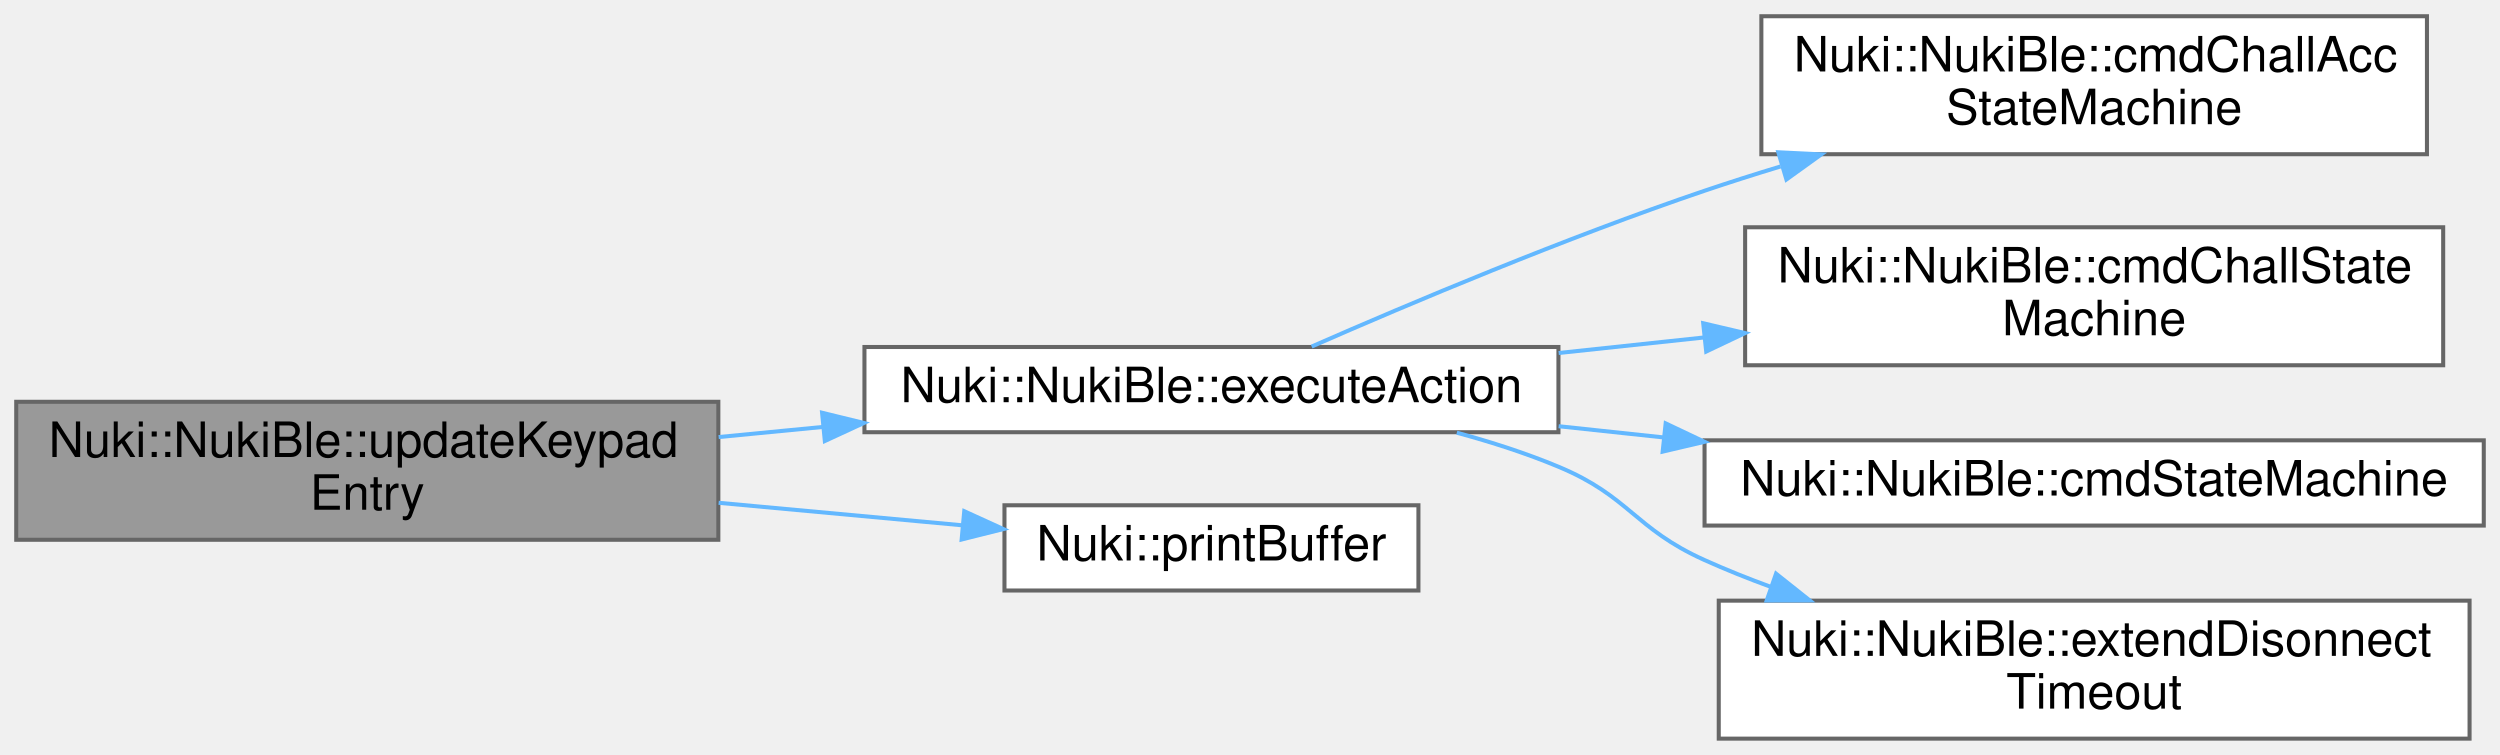
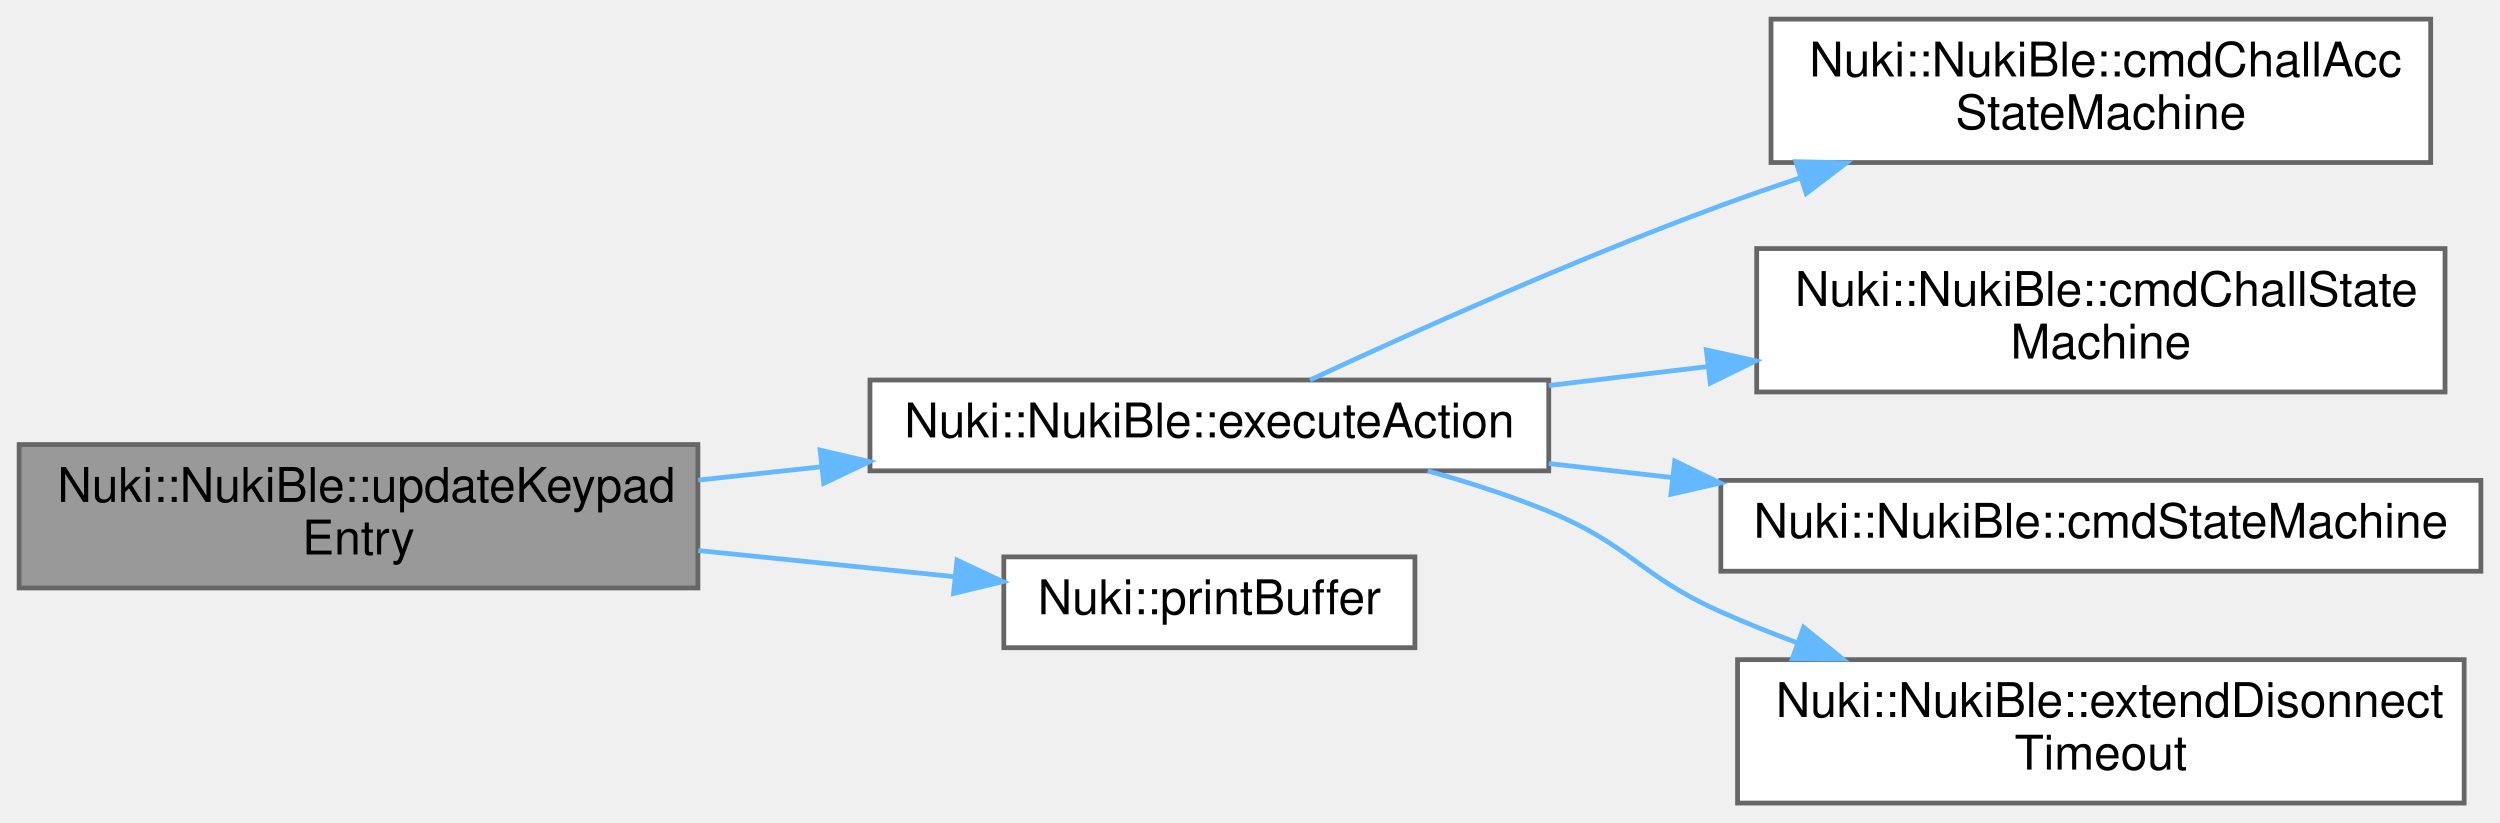
- <svg xmlns="http://www.w3.org/2000/svg" xmlns:xlink="http://www.w3.org/1999/xlink" width="616pt" height="186pt" viewBox="0.00 0.00 616.00 186.00">
-   <g id="graph0" class="graph" transform="scale(1 1) rotate(0) translate(4 182)">
+ <svg xmlns="http://www.w3.org/2000/svg" xmlns:xlink="http://www.w3.org/1999/xlink" width="523pt" height="172pt" viewBox="0.00 0.00 523.00 172.00">
+   <g id="graph0" class="graph" transform="scale(1 1) rotate(0) translate(4 168)">
    <g id="node1" class="node">
      <g id="a_node1">
        <a xlink:title="Send an updated keypad entry to the lock via BLE.">
-           <polygon fill="#999999" stroke="#666666" points="173,-83 0,-83 0,-49 173,-49 173,-83" />
-           <text text-anchor="start" x="8" y="-69.4" font-family="Helvetica,sans-Serif" font-size="12.00">Nuki::NukiBle::updateKeypad</text>
-           <text text-anchor="middle" x="86.5" y="-56.4" font-family="Helvetica,sans-Serif" font-size="12.00">Entry</text>
+           <polygon fill="#999999" stroke="#666666" points="142,-75 0,-75 0,-45 142,-45 142,-75" />
+           <text text-anchor="start" x="8" y="-63" font-family="Helvetica,sans-Serif" font-size="10.00">Nuki::NukiBle::updateKeypad</text>
+           <text text-anchor="middle" x="71" y="-52" font-family="Helvetica,sans-Serif" font-size="10.00">Entry</text>
        </a>
      </g>
    </g>
    <g id="node2" class="node">
      <g id="a_node2">
        <a xlink:href="class_nuki_1_1_nuki_ble.html#af1f1e299e8d97e053bba80e92ba285d6" target="_top" xlink:title=" ">
-           <polygon fill="white" stroke="#666666" points="380,-96.5 209,-96.5 209,-75.5 380,-75.5 380,-96.5" />
-           <text text-anchor="middle" x="294.5" y="-82.9" font-family="Helvetica,sans-Serif" font-size="12.00">Nuki::NukiBle::executeAction</text>
+           <polygon fill="white" stroke="#666666" points="320,-88.5 178,-88.5 178,-69.5 320,-69.5 320,-88.5" />
+           <text text-anchor="middle" x="249" y="-76.5" font-family="Helvetica,sans-Serif" font-size="10.00">Nuki::NukiBle::executeAction</text>
        </a>
      </g>
    </g>
    <g id="edge1" class="edge">
-       <path fill="none" stroke="#63b8ff" d="M173.07,-74.31C181.57,-75.13 190.24,-75.97 198.83,-76.81" />
-       <polygon fill="#63b8ff" stroke="#63b8ff" points="198.56,-80.3 208.86,-77.78 199.24,-73.33 198.56,-80.3" />
+       <path fill="none" stroke="#63b8ff" d="M142.07,-67.56C150.54,-68.48 159.25,-69.42 167.85,-70.35" />
+       <polygon fill="#63b8ff" stroke="#63b8ff" points="167.57,-73.84 177.89,-71.43 168.32,-66.88 167.57,-73.84" />
    </g>
    <g id="node7" class="node">
      <g id="a_node7">
        <a xlink:href="namespace_nuki.html#a280e19d4682ca4b35d3fe64001da816a" target="_top" xlink:title=" ">
-           <polygon fill="white" stroke="#666666" points="345.5,-57.5 243.5,-57.5 243.5,-36.5 345.5,-36.5 345.5,-57.5" />
-           <text text-anchor="middle" x="294.5" y="-43.9" font-family="Helvetica,sans-Serif" font-size="12.00">Nuki::printBuffer</text>
+           <polygon fill="white" stroke="#666666" points="292,-51.5 206,-51.5 206,-32.5 292,-32.5 292,-51.5" />
+           <text text-anchor="middle" x="249" y="-39.5" font-family="Helvetica,sans-Serif" font-size="10.00">Nuki::printBuffer</text>
        </a>
      </g>
    </g>
    <g id="edge6" class="edge">
-       <path fill="none" stroke="#63b8ff" d="M173.07,-58.11C193.22,-56.25 214.28,-54.31 233.06,-52.57" />
-       <polygon fill="#63b8ff" stroke="#63b8ff" points="233.59,-56.04 243.23,-51.64 232.95,-49.07 233.59,-56.04" />
+       <path fill="none" stroke="#63b8ff" d="M142.07,-52.83C159.93,-51.01 178.82,-49.08 195.62,-47.36" />
+       <polygon fill="#63b8ff" stroke="#63b8ff" points="196.2,-50.82 205.79,-46.32 195.49,-43.85 196.2,-50.82" />
    </g>
    <g id="node3" class="node">
      <g id="a_node3">
        <a xlink:href="class_nuki_1_1_nuki_ble.html#ada0f3beebd95d35c122e25dd3f9eb886" target="_top" xlink:title=" ">
-           <polygon fill="white" stroke="#666666" points="594,-178 430,-178 430,-144 594,-144 594,-178" />
-           <text text-anchor="start" x="438" y="-164.4" font-family="Helvetica,sans-Serif" font-size="12.00">Nuki::NukiBle::cmdChallAcc</text>
-           <text text-anchor="middle" x="512" y="-151.4" font-family="Helvetica,sans-Serif" font-size="12.00">StateMachine</text>
+           <polygon fill="white" stroke="#666666" points="504.5,-164 366.5,-164 366.5,-134 504.5,-134 504.5,-164" />
+           <text text-anchor="start" x="374.5" y="-152" font-family="Helvetica,sans-Serif" font-size="10.00">Nuki::NukiBle::cmdChallAcc</text>
+           <text text-anchor="middle" x="435.5" y="-141" font-family="Helvetica,sans-Serif" font-size="10.00">StateMachine</text>
        </a>
      </g>
    </g>
    <g id="edge2" class="edge">
-       <path fill="none" stroke="#63b8ff" d="M319.19,-96.61C343.26,-107.16 381.78,-123.4 416,-135 422.06,-137.05 428.37,-139.06 434.74,-140.99" />
-       <polygon fill="#63b8ff" stroke="#63b8ff" points="434.18,-144.48 444.77,-143.96 436.17,-137.77 434.18,-144.48" />
+       <path fill="none" stroke="#63b8ff" d="M270.05,-88.51C291.16,-98.33 325.51,-113.76 356,-125 361.4,-126.99 367.04,-128.95 372.73,-130.83" />
+       <polygon fill="#63b8ff" stroke="#63b8ff" points="371.7,-134.18 382.29,-133.94 373.86,-127.52 371.7,-134.18" />
    </g>
    <g id="node4" class="node">
      <g id="a_node4">
        <a xlink:href="class_nuki_1_1_nuki_ble.html#a59169a9f492793762e3c6ba39b611b07" target="_top" xlink:title=" ">
-           <polygon fill="white" stroke="#666666" points="598,-126 426,-126 426,-92 598,-92 598,-126" />
-           <text text-anchor="start" x="434" y="-112.4" font-family="Helvetica,sans-Serif" font-size="12.00">Nuki::NukiBle::cmdChallState</text>
-           <text text-anchor="middle" x="512" y="-99.4" font-family="Helvetica,sans-Serif" font-size="12.00">Machine</text>
+           <polygon fill="white" stroke="#666666" points="507.5,-116 363.5,-116 363.5,-86 507.5,-86 507.5,-116" />
+           <text text-anchor="start" x="371.5" y="-104" font-family="Helvetica,sans-Serif" font-size="10.00">Nuki::NukiBle::cmdChallState</text>
+           <text text-anchor="middle" x="435.5" y="-93" font-family="Helvetica,sans-Serif" font-size="10.00">Machine</text>
        </a>
      </g>
    </g>
    <g id="edge3" class="edge">
-       <path fill="none" stroke="#63b8ff" d="M380.05,-95.02C391.84,-96.28 404.03,-97.58 415.99,-98.86" />
-       <polygon fill="#63b8ff" stroke="#63b8ff" points="415.67,-102.35 425.98,-99.93 416.41,-95.38 415.67,-102.35" />
+       <path fill="none" stroke="#63b8ff" d="M320.01,-87.35C330.86,-88.64 342.15,-89.99 353.22,-91.31" />
+       <polygon fill="#63b8ff" stroke="#63b8ff" points="352.96,-94.8 363.31,-92.51 353.79,-87.85 352.96,-94.8" />
    </g>
    <g id="node5" class="node">
      <g id="a_node5">
        <a xlink:href="class_nuki_1_1_nuki_ble.html#ad135bb1455665decfddff67772c1d411" target="_top" xlink:title=" ">
-           <polygon fill="white" stroke="#666666" points="608,-73.5 416,-73.5 416,-52.5 608,-52.5 608,-73.5" />
-           <text text-anchor="middle" x="512" y="-59.9" font-family="Helvetica,sans-Serif" font-size="12.00">Nuki::NukiBle::cmdStateMachine</text>
+           <polygon fill="white" stroke="#666666" points="515,-67.5 356,-67.5 356,-48.5 515,-48.5 515,-67.5" />
+           <text text-anchor="middle" x="435.5" y="-55.5" font-family="Helvetica,sans-Serif" font-size="10.00">Nuki::NukiBle::cmdStateMachine</text>
        </a>
      </g>
    </g>
    <g id="edge4" class="edge">
-       <path fill="none" stroke="#63b8ff" d="M380.05,-76.98C388.53,-76.07 397.2,-75.15 405.86,-74.22" />
-       <polygon fill="#63b8ff" stroke="#63b8ff" points="406.42,-77.68 415.99,-73.14 405.68,-70.72 406.42,-77.68" />
+       <path fill="none" stroke="#63b8ff" d="M320.01,-71.03C328.44,-70.07 337.13,-69.08 345.78,-68.1" />
+       <polygon fill="#63b8ff" stroke="#63b8ff" points="346.35,-71.56 355.89,-66.95 345.56,-64.6 346.35,-71.56" />
    </g>
    <g id="node6" class="node">
      <g id="a_node6">
        <a xlink:href="class_nuki_1_1_nuki_ble.html#aed01f10d1ffa769f0f6fadc0d06d328e" target="_top" xlink:title=" ">
-           <polygon fill="white" stroke="#666666" points="604.5,-34 419.5,-34 419.5,0 604.5,0 604.5,-34" />
-           <text text-anchor="start" x="427.5" y="-20.4" font-family="Helvetica,sans-Serif" font-size="12.00">Nuki::NukiBle::extendDisonnect</text>
-           <text text-anchor="middle" x="512" y="-7.4" font-family="Helvetica,sans-Serif" font-size="12.00">Timeout</text>
+           <polygon fill="white" stroke="#666666" points="511.5,-30 359.5,-30 359.5,0 511.5,0 511.5,-30" />
+           <text text-anchor="start" x="367.5" y="-18" font-family="Helvetica,sans-Serif" font-size="10.00">Nuki::NukiBle::extendDisonnect</text>
+           <text text-anchor="middle" x="435.5" y="-7" font-family="Helvetica,sans-Serif" font-size="10.00">Timeout</text>
        </a>
      </g>
    </g>
    <g id="edge5" class="edge">
-       <path fill="none" stroke="#63b8ff" d="M354.96,-75.38C363.51,-73.07 372.09,-70.3 380,-67 397.53,-59.7 398.68,-51.79 416,-44 421.26,-41.63 426.78,-39.42 432.39,-37.37" />
-       <polygon fill="#63b8ff" stroke="#63b8ff" points="433.62,-40.65 441.91,-34.06 431.32,-34.04 433.62,-40.65" />
+       <path fill="none" stroke="#63b8ff" d="M294.67,-69.49C303.21,-67.12 311.99,-64.29 320,-61 337.13,-53.96 339.07,-47.52 356,-40 361.06,-37.75 366.39,-35.61 371.79,-33.59" />
+       <polygon fill="#63b8ff" stroke="#63b8ff" points="373.31,-36.77 381.54,-30.11 370.95,-30.18 373.31,-36.77" />
    </g>
  </g>
</svg>
